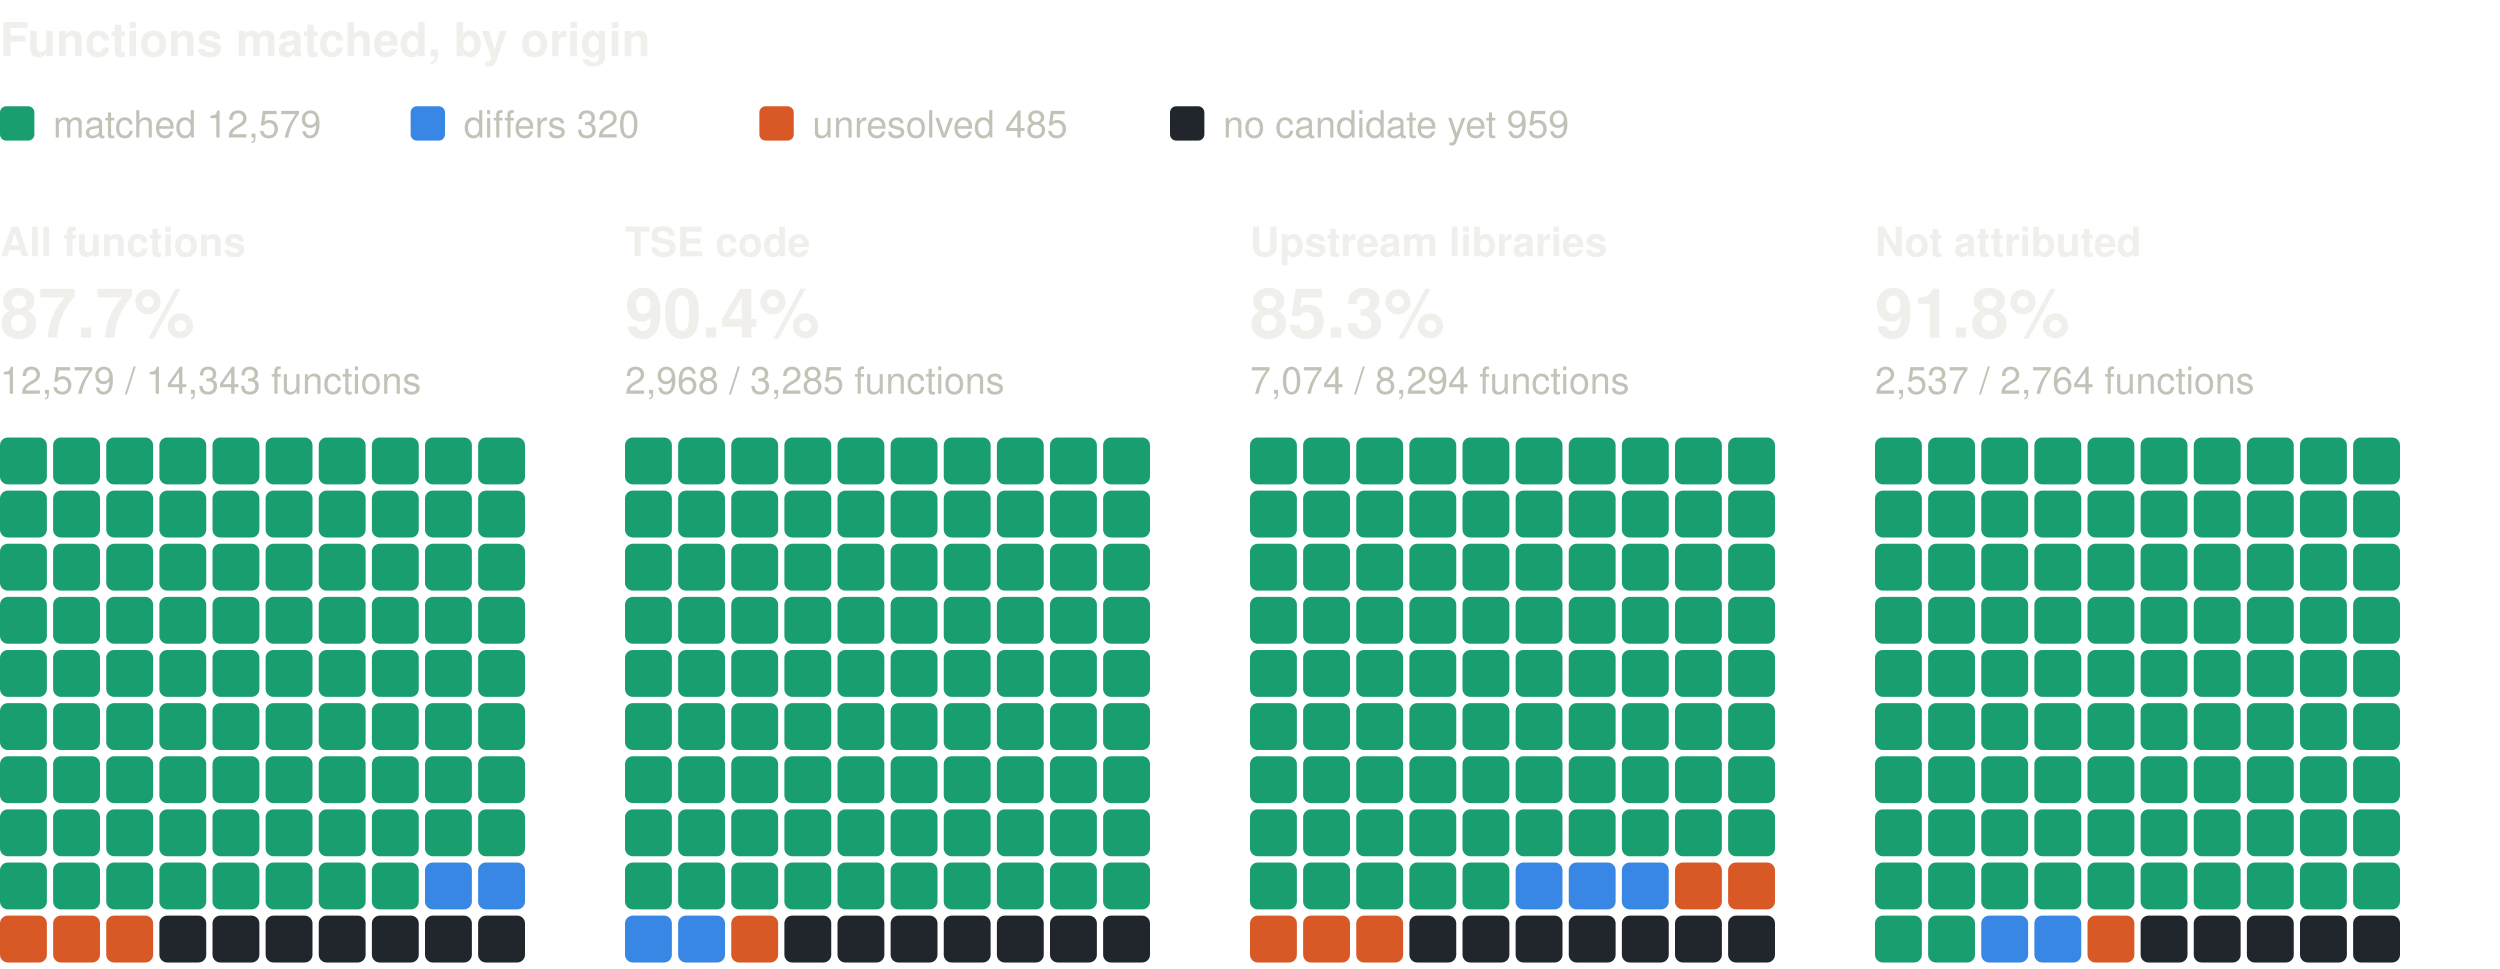
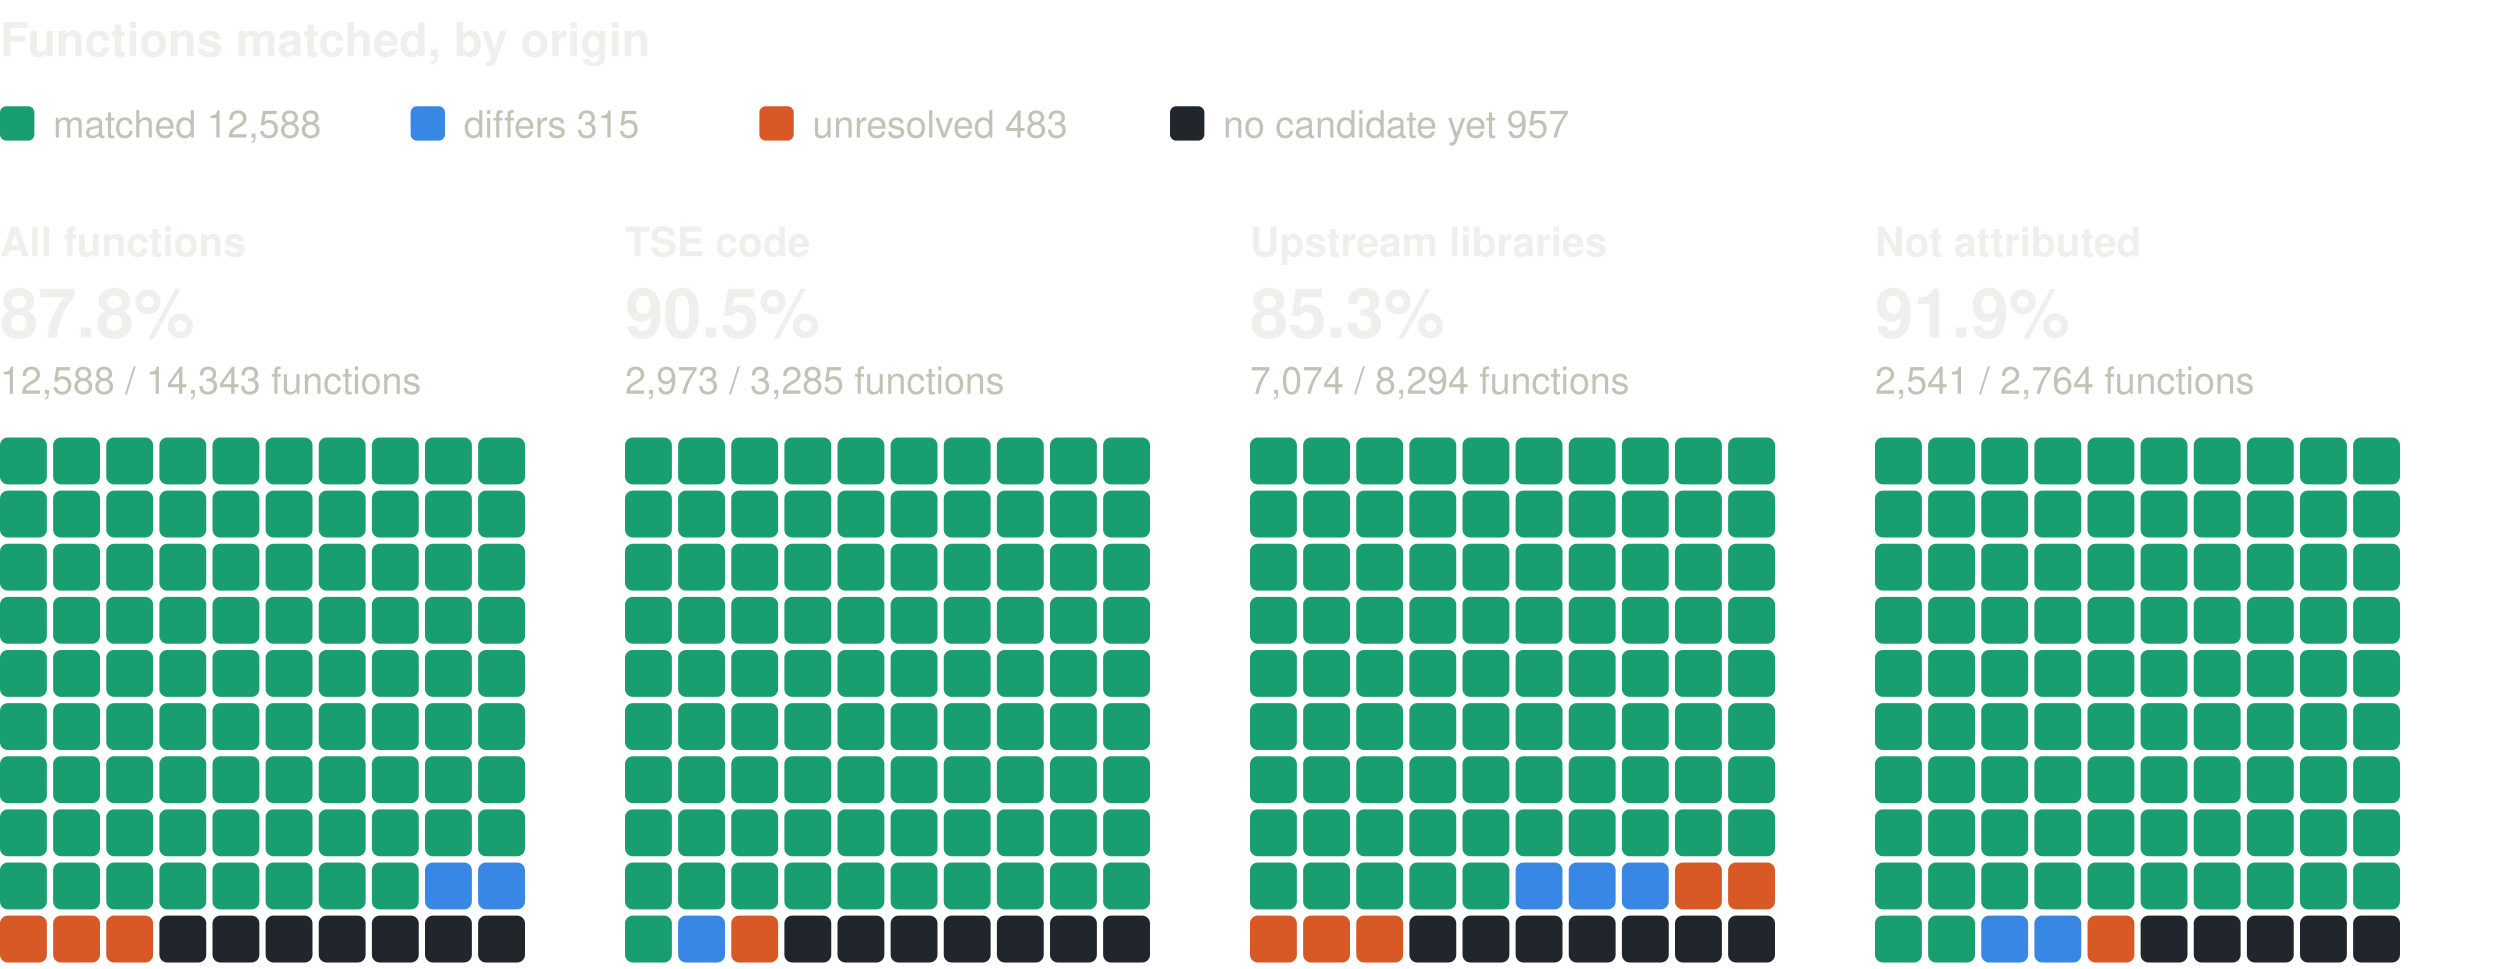
<svg xmlns="http://www.w3.org/2000/svg" width="800" height="310" viewBox="0 0 800 310" role="img" aria-label="Functions matched, by origin: one square per percent, coloured by verdict" font-family="system-ui, -apple-system, 'Segoe UI', Helvetica, Arial, sans-serif">
  <text x="0" y="18" font-size="15" fill="#f0efec" font-weight="600">Functions matched, by origin</text>
  <rect x="0" y="34" width="11" height="11" rx="2" fill="#199e70" />
-   <text x="17" y="44" font-size="12" fill="#c3c2b7">matched 12,579</text>
+   <text x="17" y="44" font-size="12" fill="#c3c2b7">matched 12,588</text>
  <rect x="131.4" y="34" width="11" height="11" rx="2" fill="#3987e5" />
-   <text x="148.4" y="44" font-size="12" fill="#c3c2b7">differs 320</text>
+   <text x="148.4" y="44" font-size="12" fill="#c3c2b7">differs 315</text>
  <rect x="243" y="34" width="11" height="11" rx="2" fill="#d95926" />
-   <text x="260" y="44" font-size="12" fill="#c3c2b7">unresolved 485</text>
+   <text x="260" y="44" font-size="12" fill="#c3c2b7">unresolved 483</text>
  <rect x="374.4" y="34" width="11" height="11" rx="2" fill="#21262d" />
-   <text x="391.4" y="44" font-size="12" fill="#c3c2b7">no candidate yet 959</text>
+   <text x="391.4" y="44" font-size="12" fill="#c3c2b7">no candidate yet 957</text>
  <text x="0" y="82" font-size="13" fill="#f0efec" font-weight="600">All functions</text>
-   <text x="0" y="108" font-size="22" fill="#f0efec" font-weight="600">87.7%</text>
-   <text x="0" y="126" font-size="12" fill="#c3c2b7">12,579 / 14,343 functions</text>
+   <text x="0" y="108" font-size="22" fill="#f0efec" font-weight="600">87.8%</text>
+   <text x="0" y="126" font-size="12" fill="#c3c2b7">12,588 / 14,343 functions</text>
  <rect x="0" y="140" width="15" height="15" rx="2.5" fill="#199e70" />
  <rect x="17" y="140" width="15" height="15" rx="2.5" fill="#199e70" />
  <rect x="34" y="140" width="15" height="15" rx="2.5" fill="#199e70" />
  <rect x="51" y="140" width="15" height="15" rx="2.5" fill="#199e70" />
  <rect x="68" y="140" width="15" height="15" rx="2.5" fill="#199e70" />
  <rect x="85" y="140" width="15" height="15" rx="2.5" fill="#199e70" />
  <rect x="102" y="140" width="15" height="15" rx="2.5" fill="#199e70" />
  <rect x="119" y="140" width="15" height="15" rx="2.5" fill="#199e70" />
  <rect x="136" y="140" width="15" height="15" rx="2.5" fill="#199e70" />
  <rect x="153" y="140" width="15" height="15" rx="2.5" fill="#199e70" />
  <rect x="0" y="157" width="15" height="15" rx="2.5" fill="#199e70" />
  <rect x="17" y="157" width="15" height="15" rx="2.5" fill="#199e70" />
  <rect x="34" y="157" width="15" height="15" rx="2.5" fill="#199e70" />
  <rect x="51" y="157" width="15" height="15" rx="2.5" fill="#199e70" />
  <rect x="68" y="157" width="15" height="15" rx="2.5" fill="#199e70" />
  <rect x="85" y="157" width="15" height="15" rx="2.5" fill="#199e70" />
  <rect x="102" y="157" width="15" height="15" rx="2.5" fill="#199e70" />
  <rect x="119" y="157" width="15" height="15" rx="2.5" fill="#199e70" />
  <rect x="136" y="157" width="15" height="15" rx="2.5" fill="#199e70" />
  <rect x="153" y="157" width="15" height="15" rx="2.5" fill="#199e70" />
  <rect x="0" y="174" width="15" height="15" rx="2.5" fill="#199e70" />
  <rect x="17" y="174" width="15" height="15" rx="2.5" fill="#199e70" />
  <rect x="34" y="174" width="15" height="15" rx="2.5" fill="#199e70" />
  <rect x="51" y="174" width="15" height="15" rx="2.5" fill="#199e70" />
  <rect x="68" y="174" width="15" height="15" rx="2.5" fill="#199e70" />
  <rect x="85" y="174" width="15" height="15" rx="2.5" fill="#199e70" />
  <rect x="102" y="174" width="15" height="15" rx="2.5" fill="#199e70" />
  <rect x="119" y="174" width="15" height="15" rx="2.5" fill="#199e70" />
  <rect x="136" y="174" width="15" height="15" rx="2.5" fill="#199e70" />
  <rect x="153" y="174" width="15" height="15" rx="2.5" fill="#199e70" />
  <rect x="0" y="191" width="15" height="15" rx="2.5" fill="#199e70" />
  <rect x="17" y="191" width="15" height="15" rx="2.5" fill="#199e70" />
  <rect x="34" y="191" width="15" height="15" rx="2.5" fill="#199e70" />
  <rect x="51" y="191" width="15" height="15" rx="2.5" fill="#199e70" />
  <rect x="68" y="191" width="15" height="15" rx="2.5" fill="#199e70" />
  <rect x="85" y="191" width="15" height="15" rx="2.5" fill="#199e70" />
  <rect x="102" y="191" width="15" height="15" rx="2.5" fill="#199e70" />
  <rect x="119" y="191" width="15" height="15" rx="2.5" fill="#199e70" />
  <rect x="136" y="191" width="15" height="15" rx="2.5" fill="#199e70" />
  <rect x="153" y="191" width="15" height="15" rx="2.5" fill="#199e70" />
  <rect x="0" y="208" width="15" height="15" rx="2.5" fill="#199e70" />
  <rect x="17" y="208" width="15" height="15" rx="2.5" fill="#199e70" />
  <rect x="34" y="208" width="15" height="15" rx="2.5" fill="#199e70" />
  <rect x="51" y="208" width="15" height="15" rx="2.5" fill="#199e70" />
  <rect x="68" y="208" width="15" height="15" rx="2.5" fill="#199e70" />
  <rect x="85" y="208" width="15" height="15" rx="2.5" fill="#199e70" />
  <rect x="102" y="208" width="15" height="15" rx="2.5" fill="#199e70" />
  <rect x="119" y="208" width="15" height="15" rx="2.5" fill="#199e70" />
  <rect x="136" y="208" width="15" height="15" rx="2.5" fill="#199e70" />
  <rect x="153" y="208" width="15" height="15" rx="2.5" fill="#199e70" />
  <rect x="0" y="225" width="15" height="15" rx="2.5" fill="#199e70" />
  <rect x="17" y="225" width="15" height="15" rx="2.5" fill="#199e70" />
  <rect x="34" y="225" width="15" height="15" rx="2.5" fill="#199e70" />
  <rect x="51" y="225" width="15" height="15" rx="2.5" fill="#199e70" />
  <rect x="68" y="225" width="15" height="15" rx="2.5" fill="#199e70" />
  <rect x="85" y="225" width="15" height="15" rx="2.5" fill="#199e70" />
  <rect x="102" y="225" width="15" height="15" rx="2.5" fill="#199e70" />
  <rect x="119" y="225" width="15" height="15" rx="2.5" fill="#199e70" />
  <rect x="136" y="225" width="15" height="15" rx="2.5" fill="#199e70" />
  <rect x="153" y="225" width="15" height="15" rx="2.5" fill="#199e70" />
  <rect x="0" y="242" width="15" height="15" rx="2.5" fill="#199e70" />
  <rect x="17" y="242" width="15" height="15" rx="2.5" fill="#199e70" />
  <rect x="34" y="242" width="15" height="15" rx="2.5" fill="#199e70" />
  <rect x="51" y="242" width="15" height="15" rx="2.5" fill="#199e70" />
  <rect x="68" y="242" width="15" height="15" rx="2.5" fill="#199e70" />
  <rect x="85" y="242" width="15" height="15" rx="2.5" fill="#199e70" />
  <rect x="102" y="242" width="15" height="15" rx="2.5" fill="#199e70" />
  <rect x="119" y="242" width="15" height="15" rx="2.5" fill="#199e70" />
  <rect x="136" y="242" width="15" height="15" rx="2.5" fill="#199e70" />
  <rect x="153" y="242" width="15" height="15" rx="2.5" fill="#199e70" />
  <rect x="0" y="259" width="15" height="15" rx="2.5" fill="#199e70" />
  <rect x="17" y="259" width="15" height="15" rx="2.5" fill="#199e70" />
  <rect x="34" y="259" width="15" height="15" rx="2.5" fill="#199e70" />
  <rect x="51" y="259" width="15" height="15" rx="2.5" fill="#199e70" />
  <rect x="68" y="259" width="15" height="15" rx="2.5" fill="#199e70" />
  <rect x="85" y="259" width="15" height="15" rx="2.5" fill="#199e70" />
  <rect x="102" y="259" width="15" height="15" rx="2.5" fill="#199e70" />
  <rect x="119" y="259" width="15" height="15" rx="2.5" fill="#199e70" />
  <rect x="136" y="259" width="15" height="15" rx="2.5" fill="#199e70" />
  <rect x="153" y="259" width="15" height="15" rx="2.5" fill="#199e70" />
  <rect x="0" y="276" width="15" height="15" rx="2.5" fill="#199e70" />
  <rect x="17" y="276" width="15" height="15" rx="2.5" fill="#199e70" />
  <rect x="34" y="276" width="15" height="15" rx="2.5" fill="#199e70" />
  <rect x="51" y="276" width="15" height="15" rx="2.5" fill="#199e70" />
  <rect x="68" y="276" width="15" height="15" rx="2.5" fill="#199e70" />
  <rect x="85" y="276" width="15" height="15" rx="2.5" fill="#199e70" />
  <rect x="102" y="276" width="15" height="15" rx="2.5" fill="#199e70" />
  <rect x="119" y="276" width="15" height="15" rx="2.5" fill="#199e70" />
  <rect x="136" y="276" width="15" height="15" rx="2.5" fill="#3987e5" />
  <rect x="153" y="276" width="15" height="15" rx="2.5" fill="#3987e5" />
  <rect x="0" y="293" width="15" height="15" rx="2.5" fill="#d95926" />
  <rect x="17" y="293" width="15" height="15" rx="2.5" fill="#d95926" />
  <rect x="34" y="293" width="15" height="15" rx="2.5" fill="#d95926" />
  <rect x="51" y="293" width="15" height="15" rx="2.5" fill="#21262d" />
  <rect x="68" y="293" width="15" height="15" rx="2.5" fill="#21262d" />
  <rect x="85" y="293" width="15" height="15" rx="2.5" fill="#21262d" />
  <rect x="102" y="293" width="15" height="15" rx="2.5" fill="#21262d" />
  <rect x="119" y="293" width="15" height="15" rx="2.5" fill="#21262d" />
  <rect x="136" y="293" width="15" height="15" rx="2.5" fill="#21262d" />
  <rect x="153" y="293" width="15" height="15" rx="2.5" fill="#21262d" />
  <text x="200" y="82" font-size="13" fill="#f0efec" font-weight="600">TSE code</text>
-   <text x="200" y="108" font-size="22" fill="#f0efec" font-weight="600">90.4%</text>
-   <text x="200" y="126" font-size="12" fill="#c3c2b7">2,968 / 3,285 functions</text>
+   <text x="200" y="108" font-size="22" fill="#f0efec" font-weight="600">90.5%</text>
+   <text x="200" y="126" font-size="12" fill="#c3c2b7">2,973 / 3,285 functions</text>
  <rect x="200" y="140" width="15" height="15" rx="2.5" fill="#199e70" />
  <rect x="217" y="140" width="15" height="15" rx="2.5" fill="#199e70" />
  <rect x="234" y="140" width="15" height="15" rx="2.5" fill="#199e70" />
  <rect x="251" y="140" width="15" height="15" rx="2.5" fill="#199e70" />
  <rect x="268" y="140" width="15" height="15" rx="2.5" fill="#199e70" />
  <rect x="285" y="140" width="15" height="15" rx="2.5" fill="#199e70" />
  <rect x="302" y="140" width="15" height="15" rx="2.5" fill="#199e70" />
  <rect x="319" y="140" width="15" height="15" rx="2.5" fill="#199e70" />
  <rect x="336" y="140" width="15" height="15" rx="2.5" fill="#199e70" />
  <rect x="353" y="140" width="15" height="15" rx="2.5" fill="#199e70" />
  <rect x="200" y="157" width="15" height="15" rx="2.5" fill="#199e70" />
  <rect x="217" y="157" width="15" height="15" rx="2.5" fill="#199e70" />
  <rect x="234" y="157" width="15" height="15" rx="2.5" fill="#199e70" />
  <rect x="251" y="157" width="15" height="15" rx="2.5" fill="#199e70" />
  <rect x="268" y="157" width="15" height="15" rx="2.5" fill="#199e70" />
  <rect x="285" y="157" width="15" height="15" rx="2.5" fill="#199e70" />
  <rect x="302" y="157" width="15" height="15" rx="2.5" fill="#199e70" />
  <rect x="319" y="157" width="15" height="15" rx="2.5" fill="#199e70" />
  <rect x="336" y="157" width="15" height="15" rx="2.5" fill="#199e70" />
  <rect x="353" y="157" width="15" height="15" rx="2.5" fill="#199e70" />
  <rect x="200" y="174" width="15" height="15" rx="2.5" fill="#199e70" />
  <rect x="217" y="174" width="15" height="15" rx="2.5" fill="#199e70" />
  <rect x="234" y="174" width="15" height="15" rx="2.5" fill="#199e70" />
  <rect x="251" y="174" width="15" height="15" rx="2.5" fill="#199e70" />
  <rect x="268" y="174" width="15" height="15" rx="2.5" fill="#199e70" />
  <rect x="285" y="174" width="15" height="15" rx="2.5" fill="#199e70" />
  <rect x="302" y="174" width="15" height="15" rx="2.5" fill="#199e70" />
  <rect x="319" y="174" width="15" height="15" rx="2.5" fill="#199e70" />
  <rect x="336" y="174" width="15" height="15" rx="2.5" fill="#199e70" />
  <rect x="353" y="174" width="15" height="15" rx="2.5" fill="#199e70" />
  <rect x="200" y="191" width="15" height="15" rx="2.5" fill="#199e70" />
  <rect x="217" y="191" width="15" height="15" rx="2.5" fill="#199e70" />
  <rect x="234" y="191" width="15" height="15" rx="2.5" fill="#199e70" />
  <rect x="251" y="191" width="15" height="15" rx="2.5" fill="#199e70" />
  <rect x="268" y="191" width="15" height="15" rx="2.5" fill="#199e70" />
  <rect x="285" y="191" width="15" height="15" rx="2.5" fill="#199e70" />
  <rect x="302" y="191" width="15" height="15" rx="2.5" fill="#199e70" />
  <rect x="319" y="191" width="15" height="15" rx="2.5" fill="#199e70" />
  <rect x="336" y="191" width="15" height="15" rx="2.5" fill="#199e70" />
  <rect x="353" y="191" width="15" height="15" rx="2.5" fill="#199e70" />
  <rect x="200" y="208" width="15" height="15" rx="2.5" fill="#199e70" />
  <rect x="217" y="208" width="15" height="15" rx="2.5" fill="#199e70" />
  <rect x="234" y="208" width="15" height="15" rx="2.5" fill="#199e70" />
  <rect x="251" y="208" width="15" height="15" rx="2.5" fill="#199e70" />
  <rect x="268" y="208" width="15" height="15" rx="2.5" fill="#199e70" />
  <rect x="285" y="208" width="15" height="15" rx="2.5" fill="#199e70" />
  <rect x="302" y="208" width="15" height="15" rx="2.5" fill="#199e70" />
  <rect x="319" y="208" width="15" height="15" rx="2.5" fill="#199e70" />
  <rect x="336" y="208" width="15" height="15" rx="2.5" fill="#199e70" />
  <rect x="353" y="208" width="15" height="15" rx="2.5" fill="#199e70" />
  <rect x="200" y="225" width="15" height="15" rx="2.5" fill="#199e70" />
  <rect x="217" y="225" width="15" height="15" rx="2.5" fill="#199e70" />
  <rect x="234" y="225" width="15" height="15" rx="2.5" fill="#199e70" />
  <rect x="251" y="225" width="15" height="15" rx="2.5" fill="#199e70" />
  <rect x="268" y="225" width="15" height="15" rx="2.5" fill="#199e70" />
  <rect x="285" y="225" width="15" height="15" rx="2.5" fill="#199e70" />
  <rect x="302" y="225" width="15" height="15" rx="2.5" fill="#199e70" />
  <rect x="319" y="225" width="15" height="15" rx="2.5" fill="#199e70" />
  <rect x="336" y="225" width="15" height="15" rx="2.5" fill="#199e70" />
  <rect x="353" y="225" width="15" height="15" rx="2.5" fill="#199e70" />
  <rect x="200" y="242" width="15" height="15" rx="2.5" fill="#199e70" />
  <rect x="217" y="242" width="15" height="15" rx="2.5" fill="#199e70" />
  <rect x="234" y="242" width="15" height="15" rx="2.5" fill="#199e70" />
  <rect x="251" y="242" width="15" height="15" rx="2.5" fill="#199e70" />
  <rect x="268" y="242" width="15" height="15" rx="2.5" fill="#199e70" />
  <rect x="285" y="242" width="15" height="15" rx="2.5" fill="#199e70" />
  <rect x="302" y="242" width="15" height="15" rx="2.5" fill="#199e70" />
  <rect x="319" y="242" width="15" height="15" rx="2.5" fill="#199e70" />
  <rect x="336" y="242" width="15" height="15" rx="2.5" fill="#199e70" />
  <rect x="353" y="242" width="15" height="15" rx="2.5" fill="#199e70" />
  <rect x="200" y="259" width="15" height="15" rx="2.5" fill="#199e70" />
  <rect x="217" y="259" width="15" height="15" rx="2.5" fill="#199e70" />
  <rect x="234" y="259" width="15" height="15" rx="2.5" fill="#199e70" />
  <rect x="251" y="259" width="15" height="15" rx="2.5" fill="#199e70" />
  <rect x="268" y="259" width="15" height="15" rx="2.5" fill="#199e70" />
  <rect x="285" y="259" width="15" height="15" rx="2.5" fill="#199e70" />
  <rect x="302" y="259" width="15" height="15" rx="2.5" fill="#199e70" />
  <rect x="319" y="259" width="15" height="15" rx="2.5" fill="#199e70" />
  <rect x="336" y="259" width="15" height="15" rx="2.5" fill="#199e70" />
  <rect x="353" y="259" width="15" height="15" rx="2.5" fill="#199e70" />
  <rect x="200" y="276" width="15" height="15" rx="2.5" fill="#199e70" />
  <rect x="217" y="276" width="15" height="15" rx="2.5" fill="#199e70" />
  <rect x="234" y="276" width="15" height="15" rx="2.5" fill="#199e70" />
  <rect x="251" y="276" width="15" height="15" rx="2.5" fill="#199e70" />
  <rect x="268" y="276" width="15" height="15" rx="2.5" fill="#199e70" />
  <rect x="285" y="276" width="15" height="15" rx="2.5" fill="#199e70" />
  <rect x="302" y="276" width="15" height="15" rx="2.5" fill="#199e70" />
  <rect x="319" y="276" width="15" height="15" rx="2.5" fill="#199e70" />
  <rect x="336" y="276" width="15" height="15" rx="2.5" fill="#199e70" />
  <rect x="353" y="276" width="15" height="15" rx="2.5" fill="#199e70" />
-   <rect x="200" y="293" width="15" height="15" rx="2.5" fill="#3987e5" />
+   <rect x="200" y="293" width="15" height="15" rx="2.5" fill="#199e70" />
  <rect x="217" y="293" width="15" height="15" rx="2.5" fill="#3987e5" />
  <rect x="234" y="293" width="15" height="15" rx="2.5" fill="#d95926" />
  <rect x="251" y="293" width="15" height="15" rx="2.5" fill="#21262d" />
  <rect x="268" y="293" width="15" height="15" rx="2.5" fill="#21262d" />
  <rect x="285" y="293" width="15" height="15" rx="2.5" fill="#21262d" />
  <rect x="302" y="293" width="15" height="15" rx="2.5" fill="#21262d" />
  <rect x="319" y="293" width="15" height="15" rx="2.5" fill="#21262d" />
  <rect x="336" y="293" width="15" height="15" rx="2.5" fill="#21262d" />
  <rect x="353" y="293" width="15" height="15" rx="2.5" fill="#21262d" />
  <text x="400" y="82" font-size="13" fill="#f0efec" font-weight="600">Upstream libraries</text>
  <text x="400" y="108" font-size="22" fill="#f0efec" font-weight="600">85.3%</text>
  <text x="400" y="126" font-size="12" fill="#c3c2b7">7,074 / 8,294 functions</text>
  <rect x="400" y="140" width="15" height="15" rx="2.5" fill="#199e70" />
  <rect x="417" y="140" width="15" height="15" rx="2.5" fill="#199e70" />
  <rect x="434" y="140" width="15" height="15" rx="2.5" fill="#199e70" />
  <rect x="451" y="140" width="15" height="15" rx="2.5" fill="#199e70" />
  <rect x="468" y="140" width="15" height="15" rx="2.5" fill="#199e70" />
  <rect x="485" y="140" width="15" height="15" rx="2.5" fill="#199e70" />
  <rect x="502" y="140" width="15" height="15" rx="2.5" fill="#199e70" />
  <rect x="519" y="140" width="15" height="15" rx="2.5" fill="#199e70" />
  <rect x="536" y="140" width="15" height="15" rx="2.5" fill="#199e70" />
  <rect x="553" y="140" width="15" height="15" rx="2.5" fill="#199e70" />
  <rect x="400" y="157" width="15" height="15" rx="2.5" fill="#199e70" />
  <rect x="417" y="157" width="15" height="15" rx="2.5" fill="#199e70" />
  <rect x="434" y="157" width="15" height="15" rx="2.5" fill="#199e70" />
  <rect x="451" y="157" width="15" height="15" rx="2.5" fill="#199e70" />
  <rect x="468" y="157" width="15" height="15" rx="2.5" fill="#199e70" />
  <rect x="485" y="157" width="15" height="15" rx="2.5" fill="#199e70" />
  <rect x="502" y="157" width="15" height="15" rx="2.5" fill="#199e70" />
  <rect x="519" y="157" width="15" height="15" rx="2.5" fill="#199e70" />
  <rect x="536" y="157" width="15" height="15" rx="2.5" fill="#199e70" />
  <rect x="553" y="157" width="15" height="15" rx="2.5" fill="#199e70" />
  <rect x="400" y="174" width="15" height="15" rx="2.5" fill="#199e70" />
  <rect x="417" y="174" width="15" height="15" rx="2.5" fill="#199e70" />
  <rect x="434" y="174" width="15" height="15" rx="2.5" fill="#199e70" />
  <rect x="451" y="174" width="15" height="15" rx="2.5" fill="#199e70" />
  <rect x="468" y="174" width="15" height="15" rx="2.5" fill="#199e70" />
  <rect x="485" y="174" width="15" height="15" rx="2.5" fill="#199e70" />
  <rect x="502" y="174" width="15" height="15" rx="2.5" fill="#199e70" />
  <rect x="519" y="174" width="15" height="15" rx="2.5" fill="#199e70" />
  <rect x="536" y="174" width="15" height="15" rx="2.5" fill="#199e70" />
  <rect x="553" y="174" width="15" height="15" rx="2.5" fill="#199e70" />
  <rect x="400" y="191" width="15" height="15" rx="2.5" fill="#199e70" />
  <rect x="417" y="191" width="15" height="15" rx="2.5" fill="#199e70" />
  <rect x="434" y="191" width="15" height="15" rx="2.5" fill="#199e70" />
  <rect x="451" y="191" width="15" height="15" rx="2.5" fill="#199e70" />
  <rect x="468" y="191" width="15" height="15" rx="2.5" fill="#199e70" />
  <rect x="485" y="191" width="15" height="15" rx="2.5" fill="#199e70" />
  <rect x="502" y="191" width="15" height="15" rx="2.5" fill="#199e70" />
  <rect x="519" y="191" width="15" height="15" rx="2.5" fill="#199e70" />
  <rect x="536" y="191" width="15" height="15" rx="2.5" fill="#199e70" />
  <rect x="553" y="191" width="15" height="15" rx="2.5" fill="#199e70" />
  <rect x="400" y="208" width="15" height="15" rx="2.5" fill="#199e70" />
  <rect x="417" y="208" width="15" height="15" rx="2.5" fill="#199e70" />
  <rect x="434" y="208" width="15" height="15" rx="2.5" fill="#199e70" />
  <rect x="451" y="208" width="15" height="15" rx="2.5" fill="#199e70" />
  <rect x="468" y="208" width="15" height="15" rx="2.5" fill="#199e70" />
  <rect x="485" y="208" width="15" height="15" rx="2.5" fill="#199e70" />
  <rect x="502" y="208" width="15" height="15" rx="2.5" fill="#199e70" />
  <rect x="519" y="208" width="15" height="15" rx="2.5" fill="#199e70" />
  <rect x="536" y="208" width="15" height="15" rx="2.5" fill="#199e70" />
  <rect x="553" y="208" width="15" height="15" rx="2.5" fill="#199e70" />
  <rect x="400" y="225" width="15" height="15" rx="2.5" fill="#199e70" />
  <rect x="417" y="225" width="15" height="15" rx="2.5" fill="#199e70" />
  <rect x="434" y="225" width="15" height="15" rx="2.5" fill="#199e70" />
  <rect x="451" y="225" width="15" height="15" rx="2.5" fill="#199e70" />
  <rect x="468" y="225" width="15" height="15" rx="2.5" fill="#199e70" />
  <rect x="485" y="225" width="15" height="15" rx="2.5" fill="#199e70" />
  <rect x="502" y="225" width="15" height="15" rx="2.5" fill="#199e70" />
  <rect x="519" y="225" width="15" height="15" rx="2.5" fill="#199e70" />
  <rect x="536" y="225" width="15" height="15" rx="2.5" fill="#199e70" />
  <rect x="553" y="225" width="15" height="15" rx="2.5" fill="#199e70" />
  <rect x="400" y="242" width="15" height="15" rx="2.5" fill="#199e70" />
  <rect x="417" y="242" width="15" height="15" rx="2.5" fill="#199e70" />
  <rect x="434" y="242" width="15" height="15" rx="2.5" fill="#199e70" />
  <rect x="451" y="242" width="15" height="15" rx="2.5" fill="#199e70" />
  <rect x="468" y="242" width="15" height="15" rx="2.5" fill="#199e70" />
  <rect x="485" y="242" width="15" height="15" rx="2.5" fill="#199e70" />
  <rect x="502" y="242" width="15" height="15" rx="2.5" fill="#199e70" />
  <rect x="519" y="242" width="15" height="15" rx="2.5" fill="#199e70" />
  <rect x="536" y="242" width="15" height="15" rx="2.5" fill="#199e70" />
  <rect x="553" y="242" width="15" height="15" rx="2.5" fill="#199e70" />
  <rect x="400" y="259" width="15" height="15" rx="2.5" fill="#199e70" />
  <rect x="417" y="259" width="15" height="15" rx="2.5" fill="#199e70" />
  <rect x="434" y="259" width="15" height="15" rx="2.5" fill="#199e70" />
  <rect x="451" y="259" width="15" height="15" rx="2.5" fill="#199e70" />
  <rect x="468" y="259" width="15" height="15" rx="2.5" fill="#199e70" />
  <rect x="485" y="259" width="15" height="15" rx="2.5" fill="#199e70" />
  <rect x="502" y="259" width="15" height="15" rx="2.5" fill="#199e70" />
  <rect x="519" y="259" width="15" height="15" rx="2.5" fill="#199e70" />
  <rect x="536" y="259" width="15" height="15" rx="2.5" fill="#199e70" />
  <rect x="553" y="259" width="15" height="15" rx="2.5" fill="#199e70" />
  <rect x="400" y="276" width="15" height="15" rx="2.5" fill="#199e70" />
  <rect x="417" y="276" width="15" height="15" rx="2.5" fill="#199e70" />
  <rect x="434" y="276" width="15" height="15" rx="2.5" fill="#199e70" />
  <rect x="451" y="276" width="15" height="15" rx="2.5" fill="#199e70" />
  <rect x="468" y="276" width="15" height="15" rx="2.5" fill="#199e70" />
  <rect x="485" y="276" width="15" height="15" rx="2.5" fill="#3987e5" />
  <rect x="502" y="276" width="15" height="15" rx="2.5" fill="#3987e5" />
  <rect x="519" y="276" width="15" height="15" rx="2.5" fill="#3987e5" />
  <rect x="536" y="276" width="15" height="15" rx="2.5" fill="#d95926" />
  <rect x="553" y="276" width="15" height="15" rx="2.5" fill="#d95926" />
  <rect x="400" y="293" width="15" height="15" rx="2.5" fill="#d95926" />
  <rect x="417" y="293" width="15" height="15" rx="2.5" fill="#d95926" />
  <rect x="434" y="293" width="15" height="15" rx="2.5" fill="#d95926" />
  <rect x="451" y="293" width="15" height="15" rx="2.5" fill="#21262d" />
  <rect x="468" y="293" width="15" height="15" rx="2.5" fill="#21262d" />
  <rect x="485" y="293" width="15" height="15" rx="2.5" fill="#21262d" />
  <rect x="502" y="293" width="15" height="15" rx="2.5" fill="#21262d" />
  <rect x="519" y="293" width="15" height="15" rx="2.5" fill="#21262d" />
  <rect x="536" y="293" width="15" height="15" rx="2.5" fill="#21262d" />
  <rect x="553" y="293" width="15" height="15" rx="2.5" fill="#21262d" />
  <text x="600" y="82" font-size="13" fill="#f0efec" font-weight="600">Not attributed</text>
-   <text x="600" y="108" font-size="22" fill="#f0efec" font-weight="600">91.8%</text>
-   <text x="600" y="126" font-size="12" fill="#c3c2b7">2,537 / 2,764 functions</text>
+   <text x="600" y="108" font-size="22" fill="#f0efec" font-weight="600">91.9%</text>
+   <text x="600" y="126" font-size="12" fill="#c3c2b7">2,541 / 2,764 functions</text>
  <rect x="600" y="140" width="15" height="15" rx="2.5" fill="#199e70" />
  <rect x="617" y="140" width="15" height="15" rx="2.5" fill="#199e70" />
  <rect x="634" y="140" width="15" height="15" rx="2.5" fill="#199e70" />
  <rect x="651" y="140" width="15" height="15" rx="2.5" fill="#199e70" />
  <rect x="668" y="140" width="15" height="15" rx="2.5" fill="#199e70" />
  <rect x="685" y="140" width="15" height="15" rx="2.5" fill="#199e70" />
  <rect x="702" y="140" width="15" height="15" rx="2.5" fill="#199e70" />
  <rect x="719" y="140" width="15" height="15" rx="2.5" fill="#199e70" />
  <rect x="736" y="140" width="15" height="15" rx="2.5" fill="#199e70" />
  <rect x="753" y="140" width="15" height="15" rx="2.5" fill="#199e70" />
  <rect x="600" y="157" width="15" height="15" rx="2.5" fill="#199e70" />
  <rect x="617" y="157" width="15" height="15" rx="2.5" fill="#199e70" />
  <rect x="634" y="157" width="15" height="15" rx="2.5" fill="#199e70" />
  <rect x="651" y="157" width="15" height="15" rx="2.5" fill="#199e70" />
  <rect x="668" y="157" width="15" height="15" rx="2.5" fill="#199e70" />
  <rect x="685" y="157" width="15" height="15" rx="2.5" fill="#199e70" />
  <rect x="702" y="157" width="15" height="15" rx="2.5" fill="#199e70" />
  <rect x="719" y="157" width="15" height="15" rx="2.5" fill="#199e70" />
  <rect x="736" y="157" width="15" height="15" rx="2.5" fill="#199e70" />
  <rect x="753" y="157" width="15" height="15" rx="2.5" fill="#199e70" />
  <rect x="600" y="174" width="15" height="15" rx="2.5" fill="#199e70" />
  <rect x="617" y="174" width="15" height="15" rx="2.5" fill="#199e70" />
  <rect x="634" y="174" width="15" height="15" rx="2.5" fill="#199e70" />
  <rect x="651" y="174" width="15" height="15" rx="2.5" fill="#199e70" />
  <rect x="668" y="174" width="15" height="15" rx="2.5" fill="#199e70" />
  <rect x="685" y="174" width="15" height="15" rx="2.5" fill="#199e70" />
  <rect x="702" y="174" width="15" height="15" rx="2.5" fill="#199e70" />
  <rect x="719" y="174" width="15" height="15" rx="2.5" fill="#199e70" />
  <rect x="736" y="174" width="15" height="15" rx="2.5" fill="#199e70" />
  <rect x="753" y="174" width="15" height="15" rx="2.5" fill="#199e70" />
  <rect x="600" y="191" width="15" height="15" rx="2.5" fill="#199e70" />
  <rect x="617" y="191" width="15" height="15" rx="2.5" fill="#199e70" />
  <rect x="634" y="191" width="15" height="15" rx="2.5" fill="#199e70" />
  <rect x="651" y="191" width="15" height="15" rx="2.5" fill="#199e70" />
  <rect x="668" y="191" width="15" height="15" rx="2.5" fill="#199e70" />
  <rect x="685" y="191" width="15" height="15" rx="2.5" fill="#199e70" />
  <rect x="702" y="191" width="15" height="15" rx="2.5" fill="#199e70" />
  <rect x="719" y="191" width="15" height="15" rx="2.5" fill="#199e70" />
  <rect x="736" y="191" width="15" height="15" rx="2.5" fill="#199e70" />
  <rect x="753" y="191" width="15" height="15" rx="2.5" fill="#199e70" />
  <rect x="600" y="208" width="15" height="15" rx="2.5" fill="#199e70" />
  <rect x="617" y="208" width="15" height="15" rx="2.5" fill="#199e70" />
  <rect x="634" y="208" width="15" height="15" rx="2.5" fill="#199e70" />
  <rect x="651" y="208" width="15" height="15" rx="2.5" fill="#199e70" />
  <rect x="668" y="208" width="15" height="15" rx="2.5" fill="#199e70" />
  <rect x="685" y="208" width="15" height="15" rx="2.5" fill="#199e70" />
  <rect x="702" y="208" width="15" height="15" rx="2.5" fill="#199e70" />
  <rect x="719" y="208" width="15" height="15" rx="2.5" fill="#199e70" />
  <rect x="736" y="208" width="15" height="15" rx="2.5" fill="#199e70" />
  <rect x="753" y="208" width="15" height="15" rx="2.5" fill="#199e70" />
  <rect x="600" y="225" width="15" height="15" rx="2.5" fill="#199e70" />
  <rect x="617" y="225" width="15" height="15" rx="2.5" fill="#199e70" />
  <rect x="634" y="225" width="15" height="15" rx="2.5" fill="#199e70" />
  <rect x="651" y="225" width="15" height="15" rx="2.5" fill="#199e70" />
  <rect x="668" y="225" width="15" height="15" rx="2.5" fill="#199e70" />
  <rect x="685" y="225" width="15" height="15" rx="2.5" fill="#199e70" />
  <rect x="702" y="225" width="15" height="15" rx="2.5" fill="#199e70" />
  <rect x="719" y="225" width="15" height="15" rx="2.5" fill="#199e70" />
  <rect x="736" y="225" width="15" height="15" rx="2.5" fill="#199e70" />
  <rect x="753" y="225" width="15" height="15" rx="2.5" fill="#199e70" />
  <rect x="600" y="242" width="15" height="15" rx="2.5" fill="#199e70" />
  <rect x="617" y="242" width="15" height="15" rx="2.5" fill="#199e70" />
  <rect x="634" y="242" width="15" height="15" rx="2.5" fill="#199e70" />
  <rect x="651" y="242" width="15" height="15" rx="2.5" fill="#199e70" />
  <rect x="668" y="242" width="15" height="15" rx="2.5" fill="#199e70" />
  <rect x="685" y="242" width="15" height="15" rx="2.5" fill="#199e70" />
  <rect x="702" y="242" width="15" height="15" rx="2.5" fill="#199e70" />
  <rect x="719" y="242" width="15" height="15" rx="2.5" fill="#199e70" />
  <rect x="736" y="242" width="15" height="15" rx="2.5" fill="#199e70" />
  <rect x="753" y="242" width="15" height="15" rx="2.5" fill="#199e70" />
  <rect x="600" y="259" width="15" height="15" rx="2.5" fill="#199e70" />
  <rect x="617" y="259" width="15" height="15" rx="2.5" fill="#199e70" />
  <rect x="634" y="259" width="15" height="15" rx="2.5" fill="#199e70" />
  <rect x="651" y="259" width="15" height="15" rx="2.5" fill="#199e70" />
  <rect x="668" y="259" width="15" height="15" rx="2.5" fill="#199e70" />
  <rect x="685" y="259" width="15" height="15" rx="2.5" fill="#199e70" />
  <rect x="702" y="259" width="15" height="15" rx="2.5" fill="#199e70" />
  <rect x="719" y="259" width="15" height="15" rx="2.5" fill="#199e70" />
  <rect x="736" y="259" width="15" height="15" rx="2.5" fill="#199e70" />
  <rect x="753" y="259" width="15" height="15" rx="2.5" fill="#199e70" />
  <rect x="600" y="276" width="15" height="15" rx="2.5" fill="#199e70" />
  <rect x="617" y="276" width="15" height="15" rx="2.5" fill="#199e70" />
  <rect x="634" y="276" width="15" height="15" rx="2.5" fill="#199e70" />
  <rect x="651" y="276" width="15" height="15" rx="2.5" fill="#199e70" />
  <rect x="668" y="276" width="15" height="15" rx="2.5" fill="#199e70" />
  <rect x="685" y="276" width="15" height="15" rx="2.5" fill="#199e70" />
  <rect x="702" y="276" width="15" height="15" rx="2.5" fill="#199e70" />
  <rect x="719" y="276" width="15" height="15" rx="2.5" fill="#199e70" />
  <rect x="736" y="276" width="15" height="15" rx="2.5" fill="#199e70" />
  <rect x="753" y="276" width="15" height="15" rx="2.5" fill="#199e70" />
  <rect x="600" y="293" width="15" height="15" rx="2.5" fill="#199e70" />
  <rect x="617" y="293" width="15" height="15" rx="2.5" fill="#199e70" />
  <rect x="634" y="293" width="15" height="15" rx="2.5" fill="#3987e5" />
  <rect x="651" y="293" width="15" height="15" rx="2.5" fill="#3987e5" />
  <rect x="668" y="293" width="15" height="15" rx="2.5" fill="#d95926" />
  <rect x="685" y="293" width="15" height="15" rx="2.5" fill="#21262d" />
  <rect x="702" y="293" width="15" height="15" rx="2.5" fill="#21262d" />
  <rect x="719" y="293" width="15" height="15" rx="2.5" fill="#21262d" />
  <rect x="736" y="293" width="15" height="15" rx="2.5" fill="#21262d" />
  <rect x="753" y="293" width="15" height="15" rx="2.5" fill="#21262d" />
</svg>
